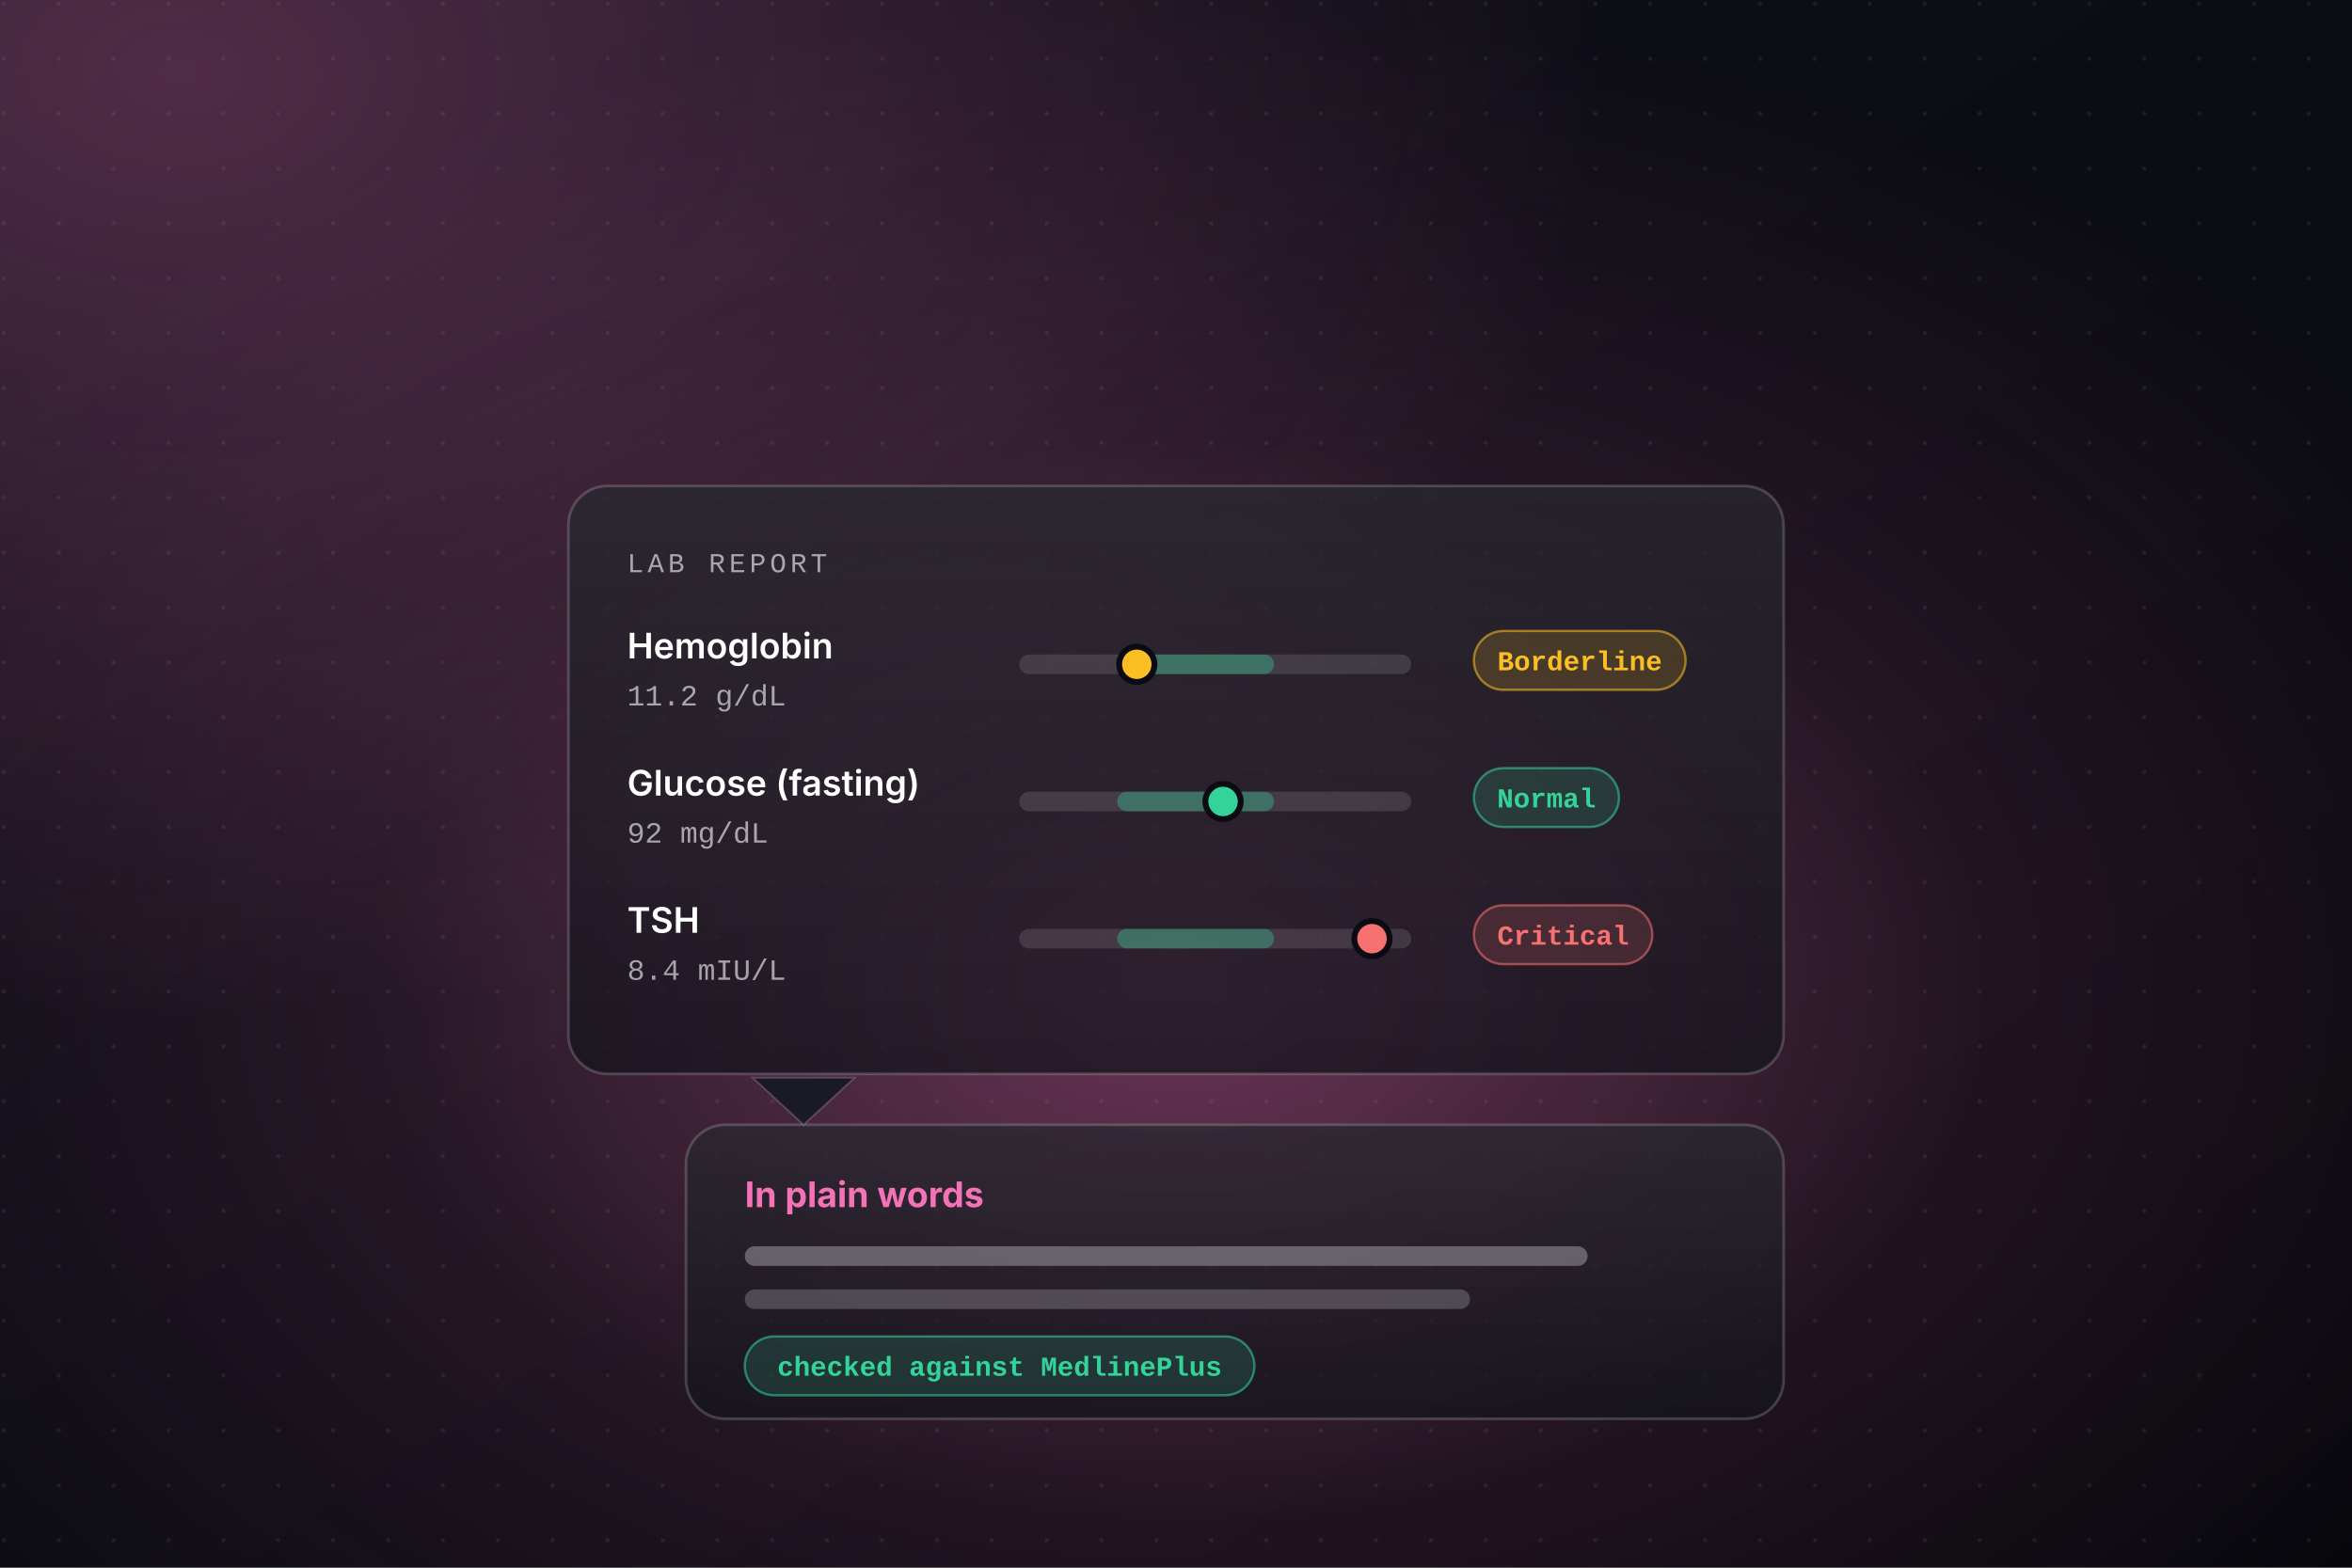
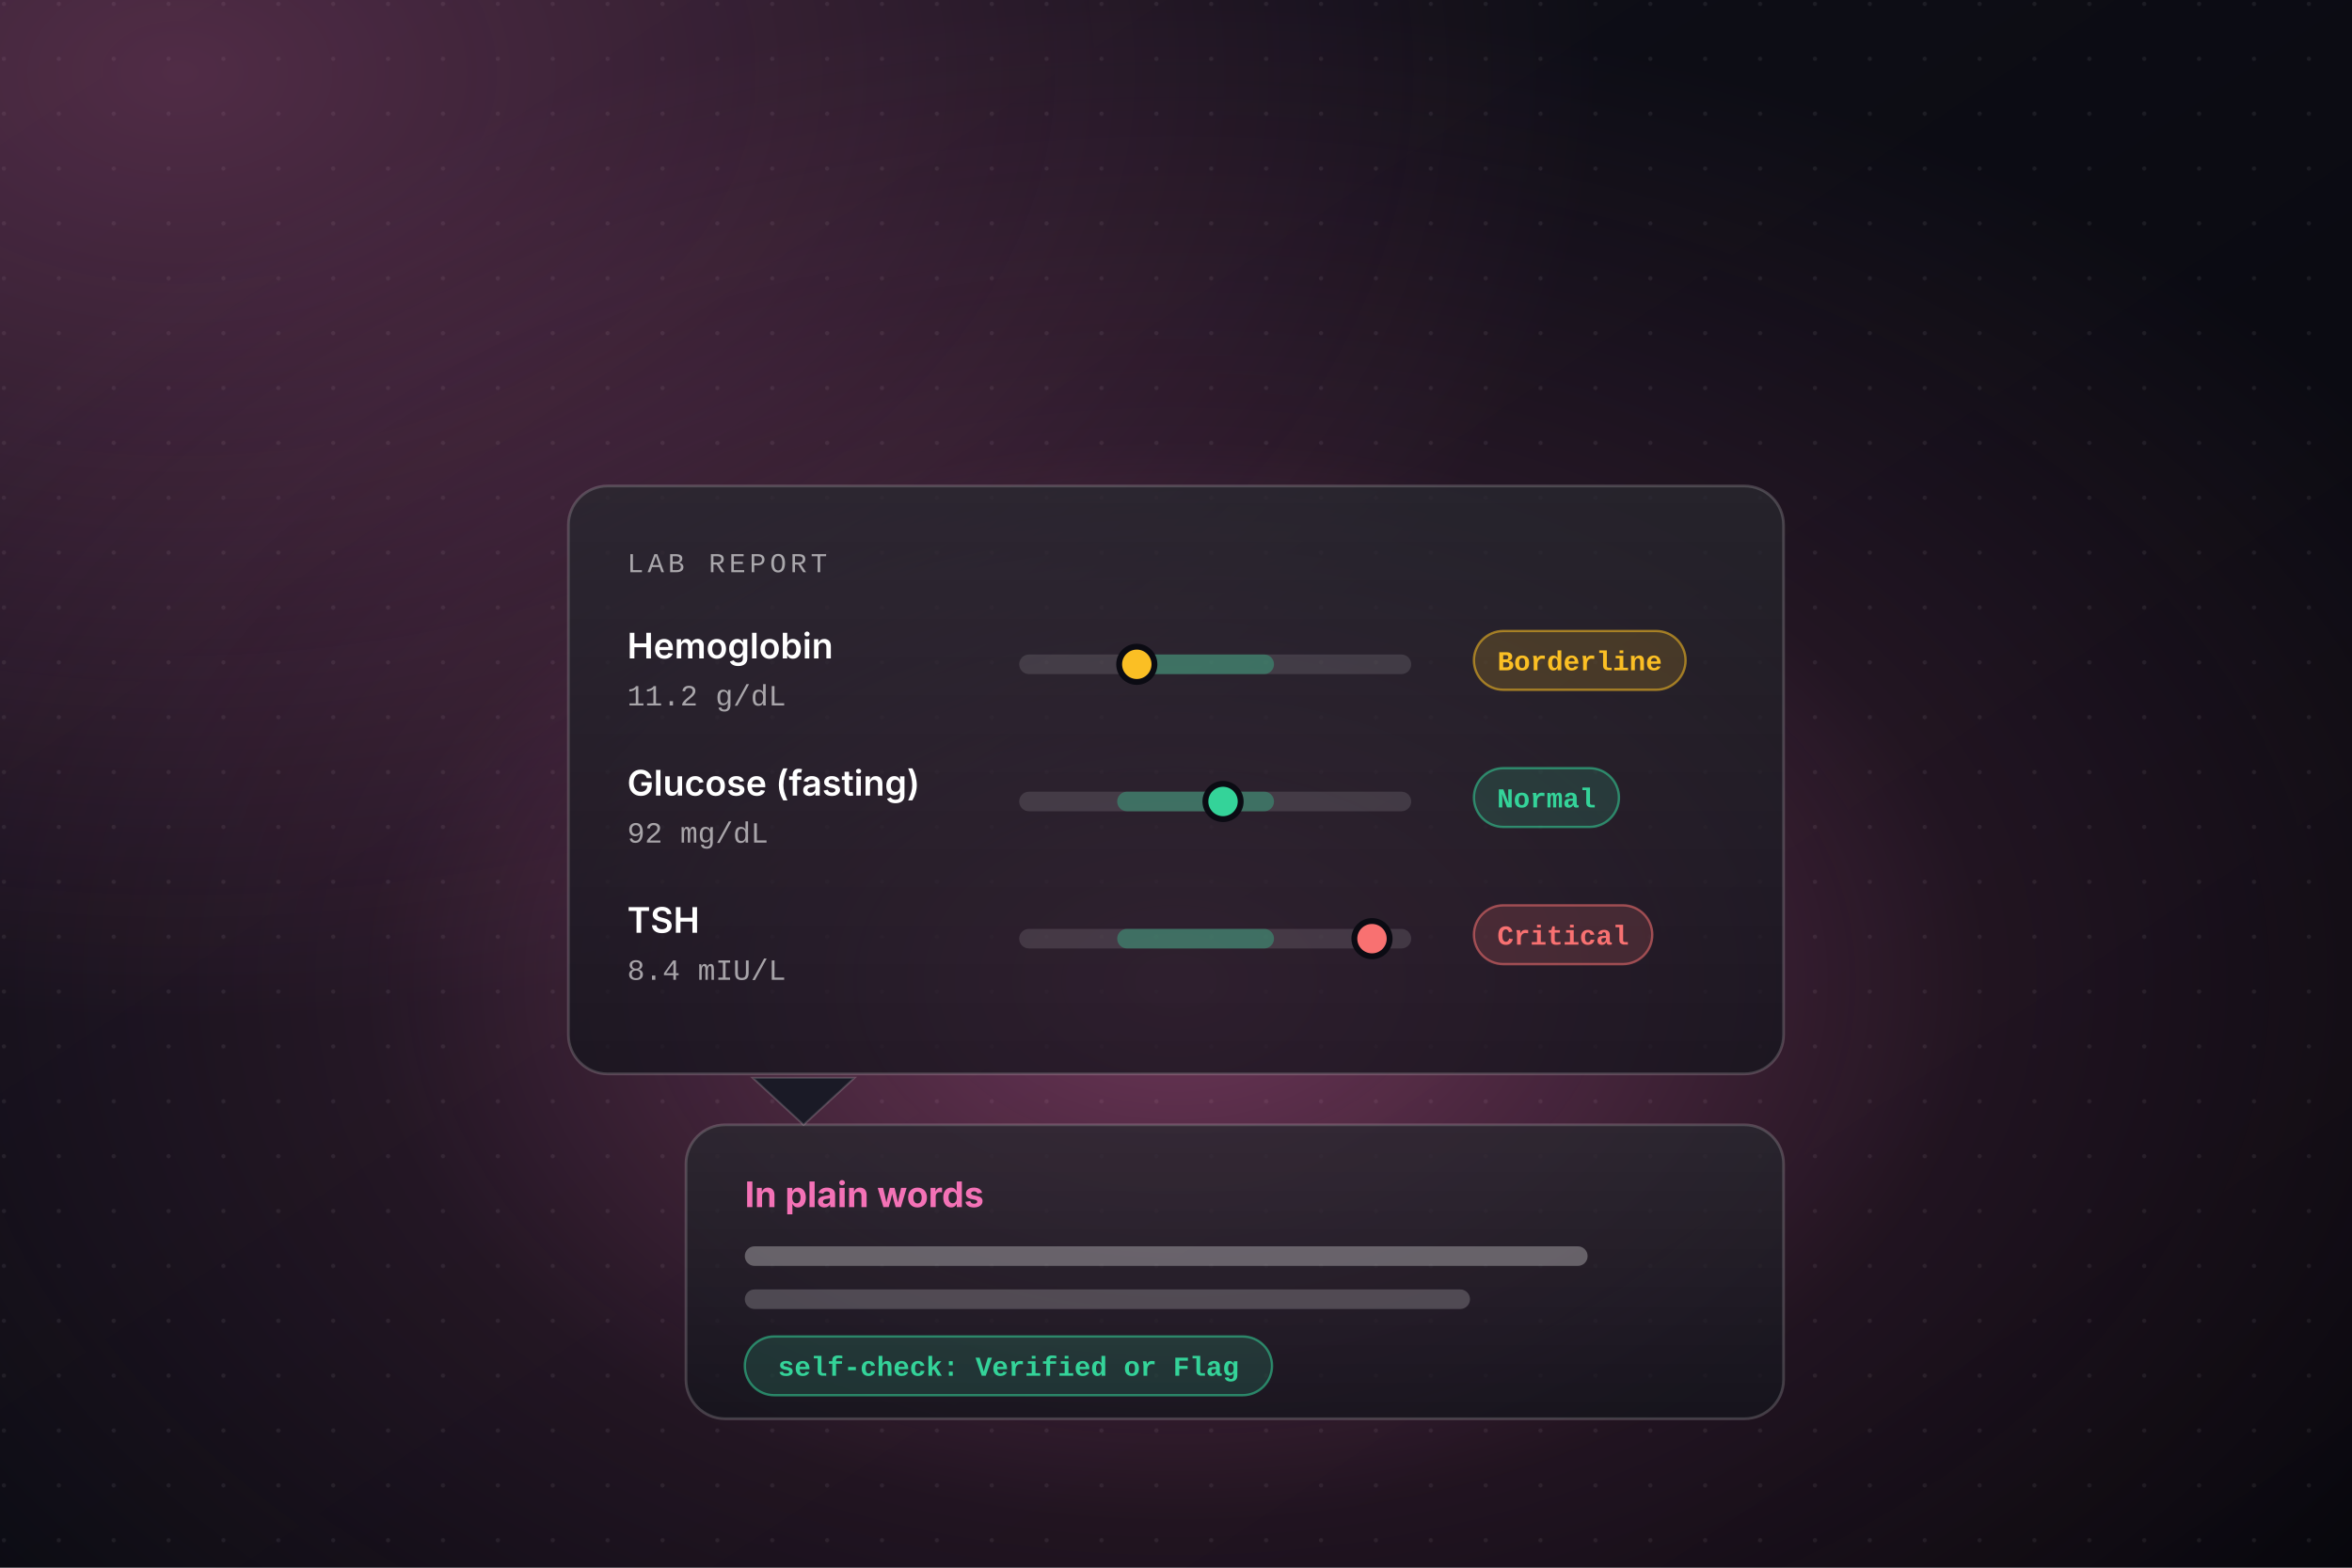
<svg xmlns="http://www.w3.org/2000/svg" viewBox="0 0 1200 800" width="1200" height="800" role="img">
  <defs>
    <linearGradient id="bg" x1="0" y1="0" x2="1" y2="1">
      <stop offset="0" stop-color="#11111b" />
      <stop offset="1" stop-color="#07070c" />
    </linearGradient>
    <radialGradient id="g1" cx="0.500" cy="0.625" r="0.62">
      <stop offset="0" stop-color="#F472B6" stop-opacity="0.42" />
      <stop offset="0.55" stop-color="#F472B6" stop-opacity="0.10" />
      <stop offset="1" stop-color="#F472B6" stop-opacity="0" />
    </radialGradient>
    <radialGradient id="g2" cx="0.08" cy="0.05" r="0.6">
      <stop offset="0" stop-color="#F472B6" stop-opacity="0.28" />
      <stop offset="1" stop-color="#F472B6" stop-opacity="0" />
    </radialGradient>
    <pattern id="dots" width="28" height="28" patternUnits="userSpaceOnUse">
      <circle cx="2" cy="2" r="1.1" fill="#ffffff" fill-opacity="0.07" />
    </pattern>
    <linearGradient id="glass" x1="0" y1="0" x2="0" y2="1">
      <stop offset="0" stop-color="#ffffff" stop-opacity="0.09" />
      <stop offset="1" stop-color="#ffffff" stop-opacity="0.03" />
    </linearGradient>
    <filter id="soft" x="-30%" y="-30%" width="160%" height="160%">
      <feGaussianBlur stdDeviation="9" />
    </filter>
  </defs>
  <rect width="1200" height="800" fill="url(#bg)" />
  <rect width="1200" height="800" fill="url(#dots)" />
  <rect width="1200" height="800" fill="url(#g2)" />
  <rect width="1200" height="800" fill="url(#g1)" />
  <rect x="290" y="248" width="620" height="300" rx="20" fill="#0b0b13" fill-opacity="0.72" />
  <rect x="290" y="248" width="620" height="300" rx="20" fill="url(#glass)" stroke="#ffffff" stroke-opacity="0.18" stroke-width="1.4" />
  <text x="320" y="292" font-family="'JetBrains Mono', Consolas, 'Courier New', monospace" font-size="14" font-weight="500" fill="#ffffff" fill-opacity="0.6" text-anchor="start" letter-spacing="2">LAB REPORT</text>
  <text x="320" y="336" font-family="Inter, 'Segoe UI', system-ui, -apple-system, Arial, sans-serif" font-size="18" font-weight="600" fill="#ffffff" fill-opacity="1.0" text-anchor="start">Hemoglobin</text>
  <text x="320" y="360" font-family="'JetBrains Mono', Consolas, 'Courier New', monospace" font-size="15" font-weight="500" fill="#ffffff" fill-opacity="0.6" text-anchor="start">11.2 g/dL</text>
  <rect x="520" y="334" width="200" height="10" rx="5.0" fill="#ffffff" fill-opacity="0.12" />
  <rect x="570.0" y="334" width="80.0" height="10" rx="5.0" fill="#34d399" fill-opacity="0.35" />
  <circle cx="580" cy="339" r="9" fill="#fbbf24" stroke="#0b0b13" stroke-width="3" />
  <rect x="752" y="322" width="108" height="30" rx="15.0" fill="rgba(251,191,36,0.16)" stroke="#fbbf24" stroke-opacity="0.55" stroke-width="1.2" />
  <text x="806.0" y="342.04" font-family="'JetBrains Mono', Consolas, 'Courier New', monospace" font-size="14" font-weight="600" fill="#fbbf24" fill-opacity="1.0" text-anchor="middle">Borderline</text>
  <text x="320" y="406" font-family="Inter, 'Segoe UI', system-ui, -apple-system, Arial, sans-serif" font-size="18" font-weight="600" fill="#ffffff" fill-opacity="1.0" text-anchor="start">Glucose (fasting)</text>
  <text x="320" y="430" font-family="'JetBrains Mono', Consolas, 'Courier New', monospace" font-size="15" font-weight="500" fill="#ffffff" fill-opacity="0.6" text-anchor="start">92 mg/dL</text>
  <rect x="520" y="404" width="200" height="10" rx="5.0" fill="#ffffff" fill-opacity="0.12" />
  <rect x="570.0" y="404" width="80.0" height="10" rx="5.0" fill="#34d399" fill-opacity="0.35" />
  <circle cx="624" cy="409" r="9" fill="#34d399" stroke="#0b0b13" stroke-width="3" />
  <rect x="752" y="392" width="74" height="30" rx="15.0" fill="rgba(52,211,153,0.16)" stroke="#34d399" stroke-opacity="0.55" stroke-width="1.2" />
  <text x="789.0" y="412.04" font-family="'JetBrains Mono', Consolas, 'Courier New', monospace" font-size="14" font-weight="600" fill="#34d399" fill-opacity="1.0" text-anchor="middle">Normal</text>
  <text x="320" y="476" font-family="Inter, 'Segoe UI', system-ui, -apple-system, Arial, sans-serif" font-size="18" font-weight="600" fill="#ffffff" fill-opacity="1.0" text-anchor="start">TSH</text>
  <text x="320" y="500" font-family="'JetBrains Mono', Consolas, 'Courier New', monospace" font-size="15" font-weight="500" fill="#ffffff" fill-opacity="0.6" text-anchor="start">8.4 mIU/L</text>
  <rect x="520" y="474" width="200" height="10" rx="5.0" fill="#ffffff" fill-opacity="0.12" />
  <rect x="570.0" y="474" width="80.0" height="10" rx="5.0" fill="#34d399" fill-opacity="0.35" />
  <circle cx="700" cy="479" r="9" fill="#f87171" stroke="#0b0b13" stroke-width="3" />
  <rect x="752" y="462" width="91" height="30" rx="15.0" fill="rgba(248,113,113,0.16)" stroke="#f87171" stroke-opacity="0.55" stroke-width="1.2" />
  <text x="797.5" y="482.04" font-family="'JetBrains Mono', Consolas, 'Courier New', monospace" font-size="14" font-weight="600" fill="#f87171" fill-opacity="1.0" text-anchor="middle">Critical</text>
  <rect x="350" y="574" width="560" height="150" rx="20" fill="#0b0b13" fill-opacity="0.72" />
  <rect x="350" y="574" width="560" height="150" rx="20" fill="url(#glass)" stroke="#ffffff" stroke-opacity="0.18" stroke-width="1.4" />
  <path d="M410 574 l-26 -24 l52 0 z" fill="#1a1a26" stroke="#ffffff" stroke-opacity="0.18" />
  <text x="380" y="616" font-family="Inter, 'Segoe UI', system-ui, -apple-system, Arial, sans-serif" font-size="18" font-weight="700" fill="#F472B6" fill-opacity="1.0" text-anchor="start">In plain words</text>
  <rect x="380" y="636" width="430" height="10" rx="5.0" fill="#ffffff" fill-opacity="0.3" />
  <rect x="380" y="658" width="370" height="10" rx="5.0" fill="#ffffff" fill-opacity="0.2" />
-   <rect x="380" y="682" width="260" height="30" rx="15.0" fill="rgba(52,211,153,0.16)" stroke="#34d399" stroke-opacity="0.55" stroke-width="1.2" />
-   <text x="510.0" y="702.04" font-family="'JetBrains Mono', Consolas, 'Courier New', monospace" font-size="14" font-weight="600" fill="#34d399" fill-opacity="1.0" text-anchor="middle">checked against MedlinePlus</text>
+   <rect x="380" y="682" width="269" height="30" rx="15.0" fill="rgba(52,211,153,0.16)" stroke="#34d399" stroke-opacity="0.55" stroke-width="1.2" />
+   <text x="514.5" y="702.04" font-family="'JetBrains Mono', Consolas, 'Courier New', monospace" font-size="14" font-weight="600" fill="#34d399" fill-opacity="1.0" text-anchor="middle">self-check: Verified or Flag</text>
</svg>
